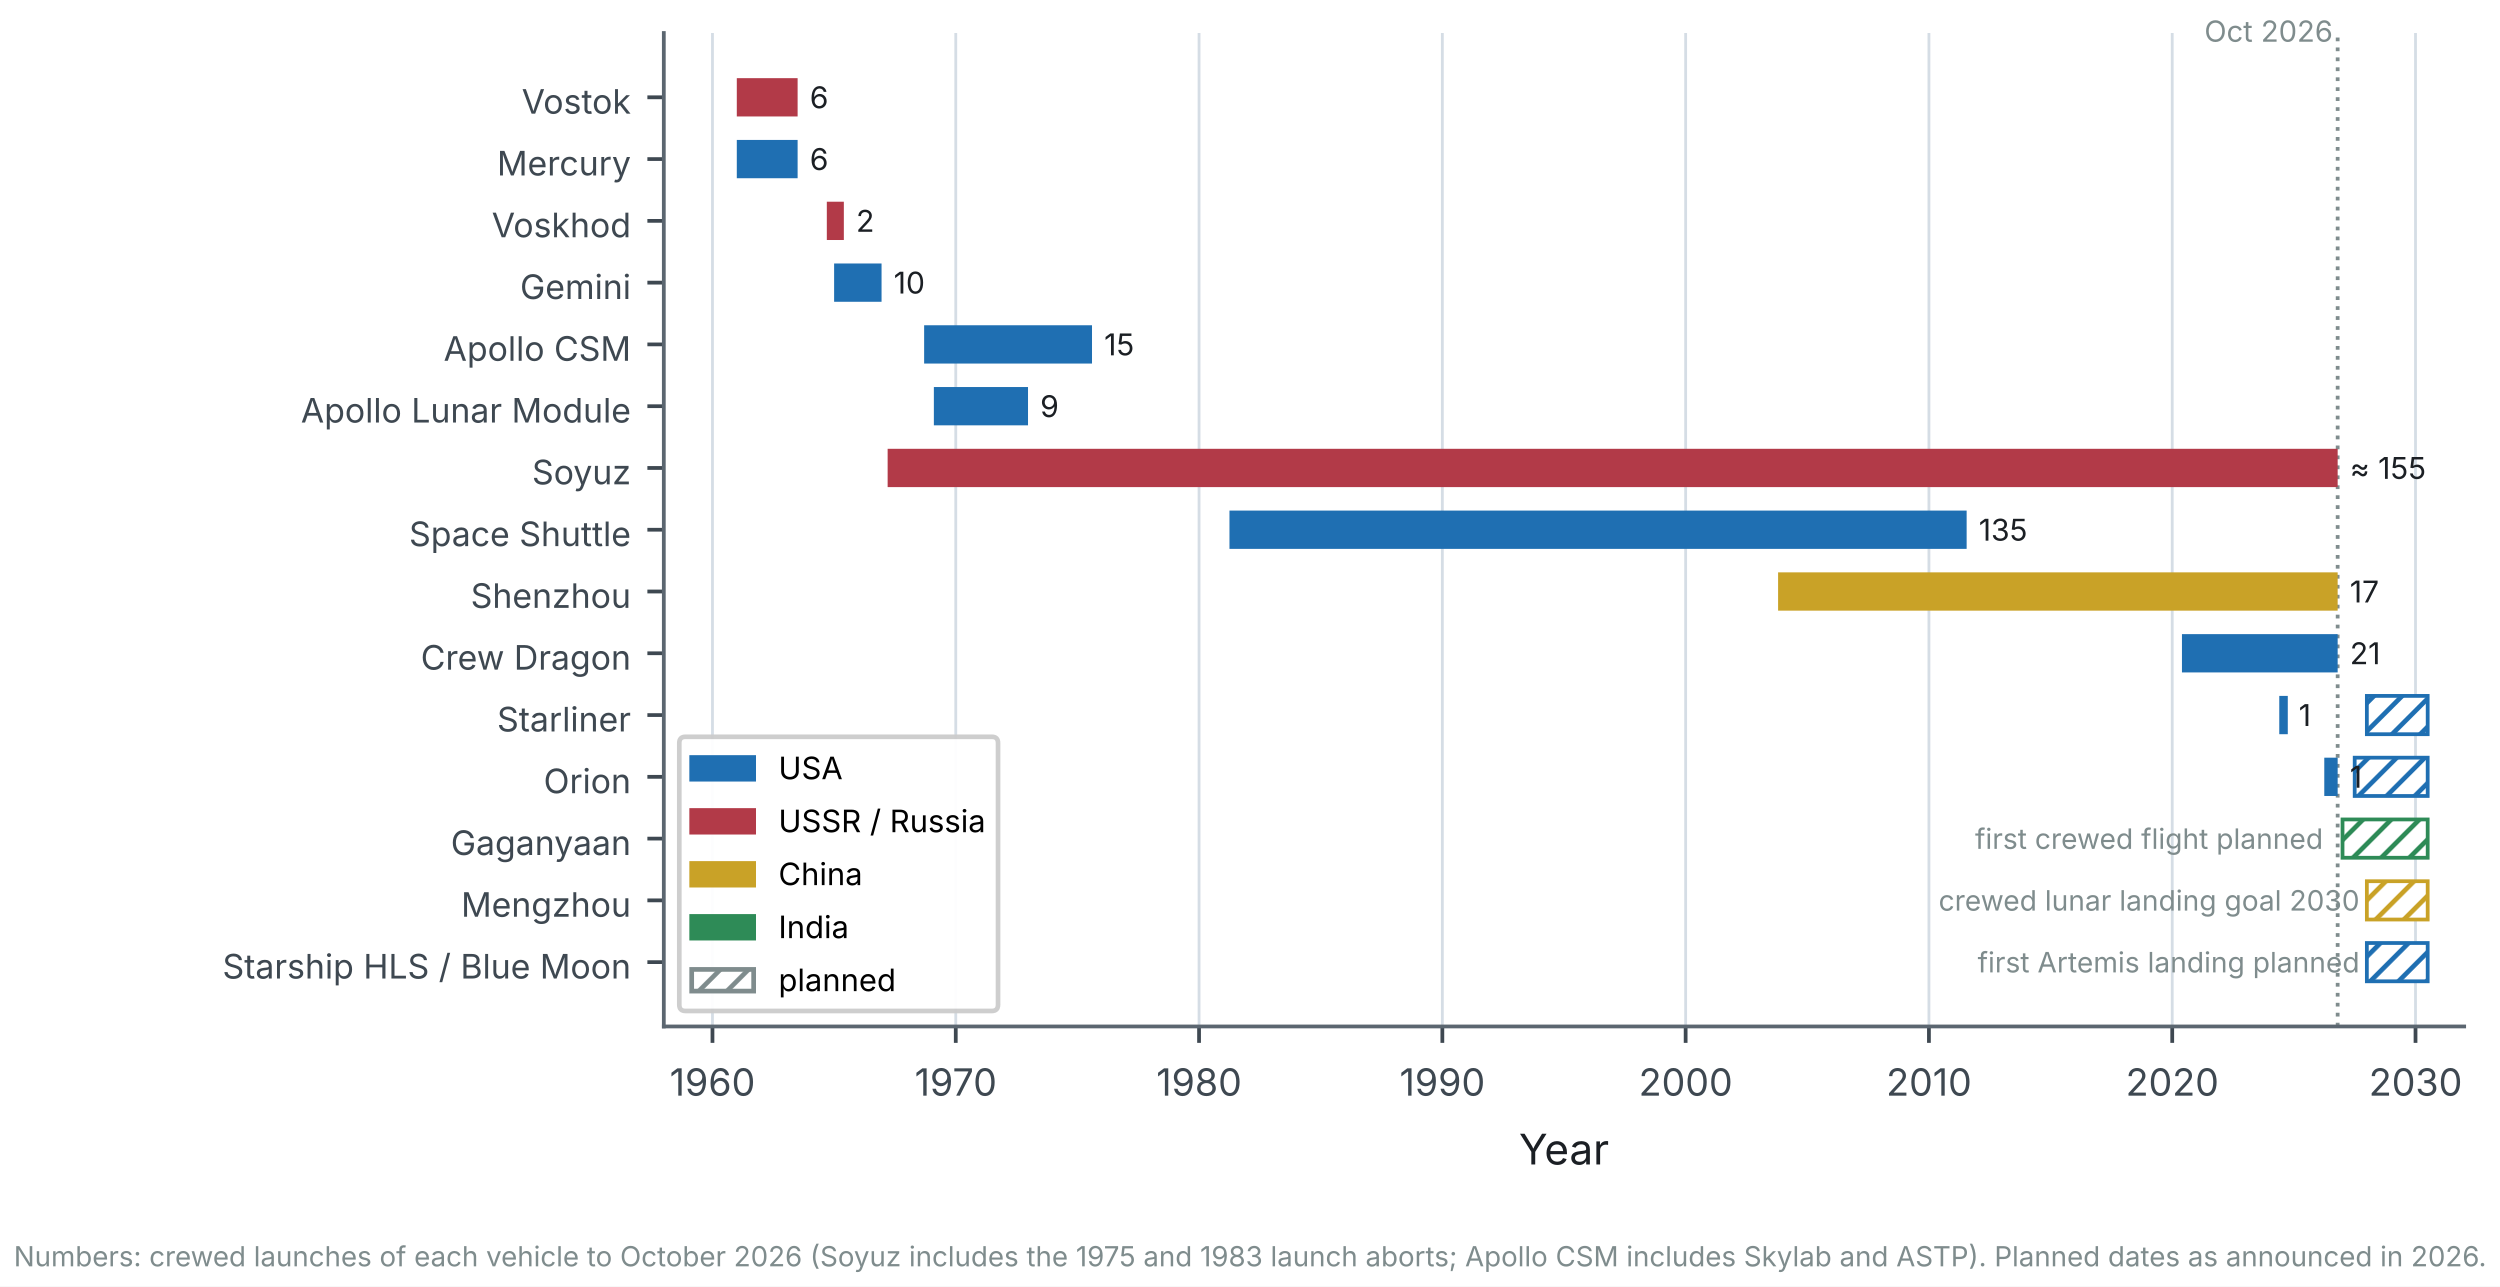
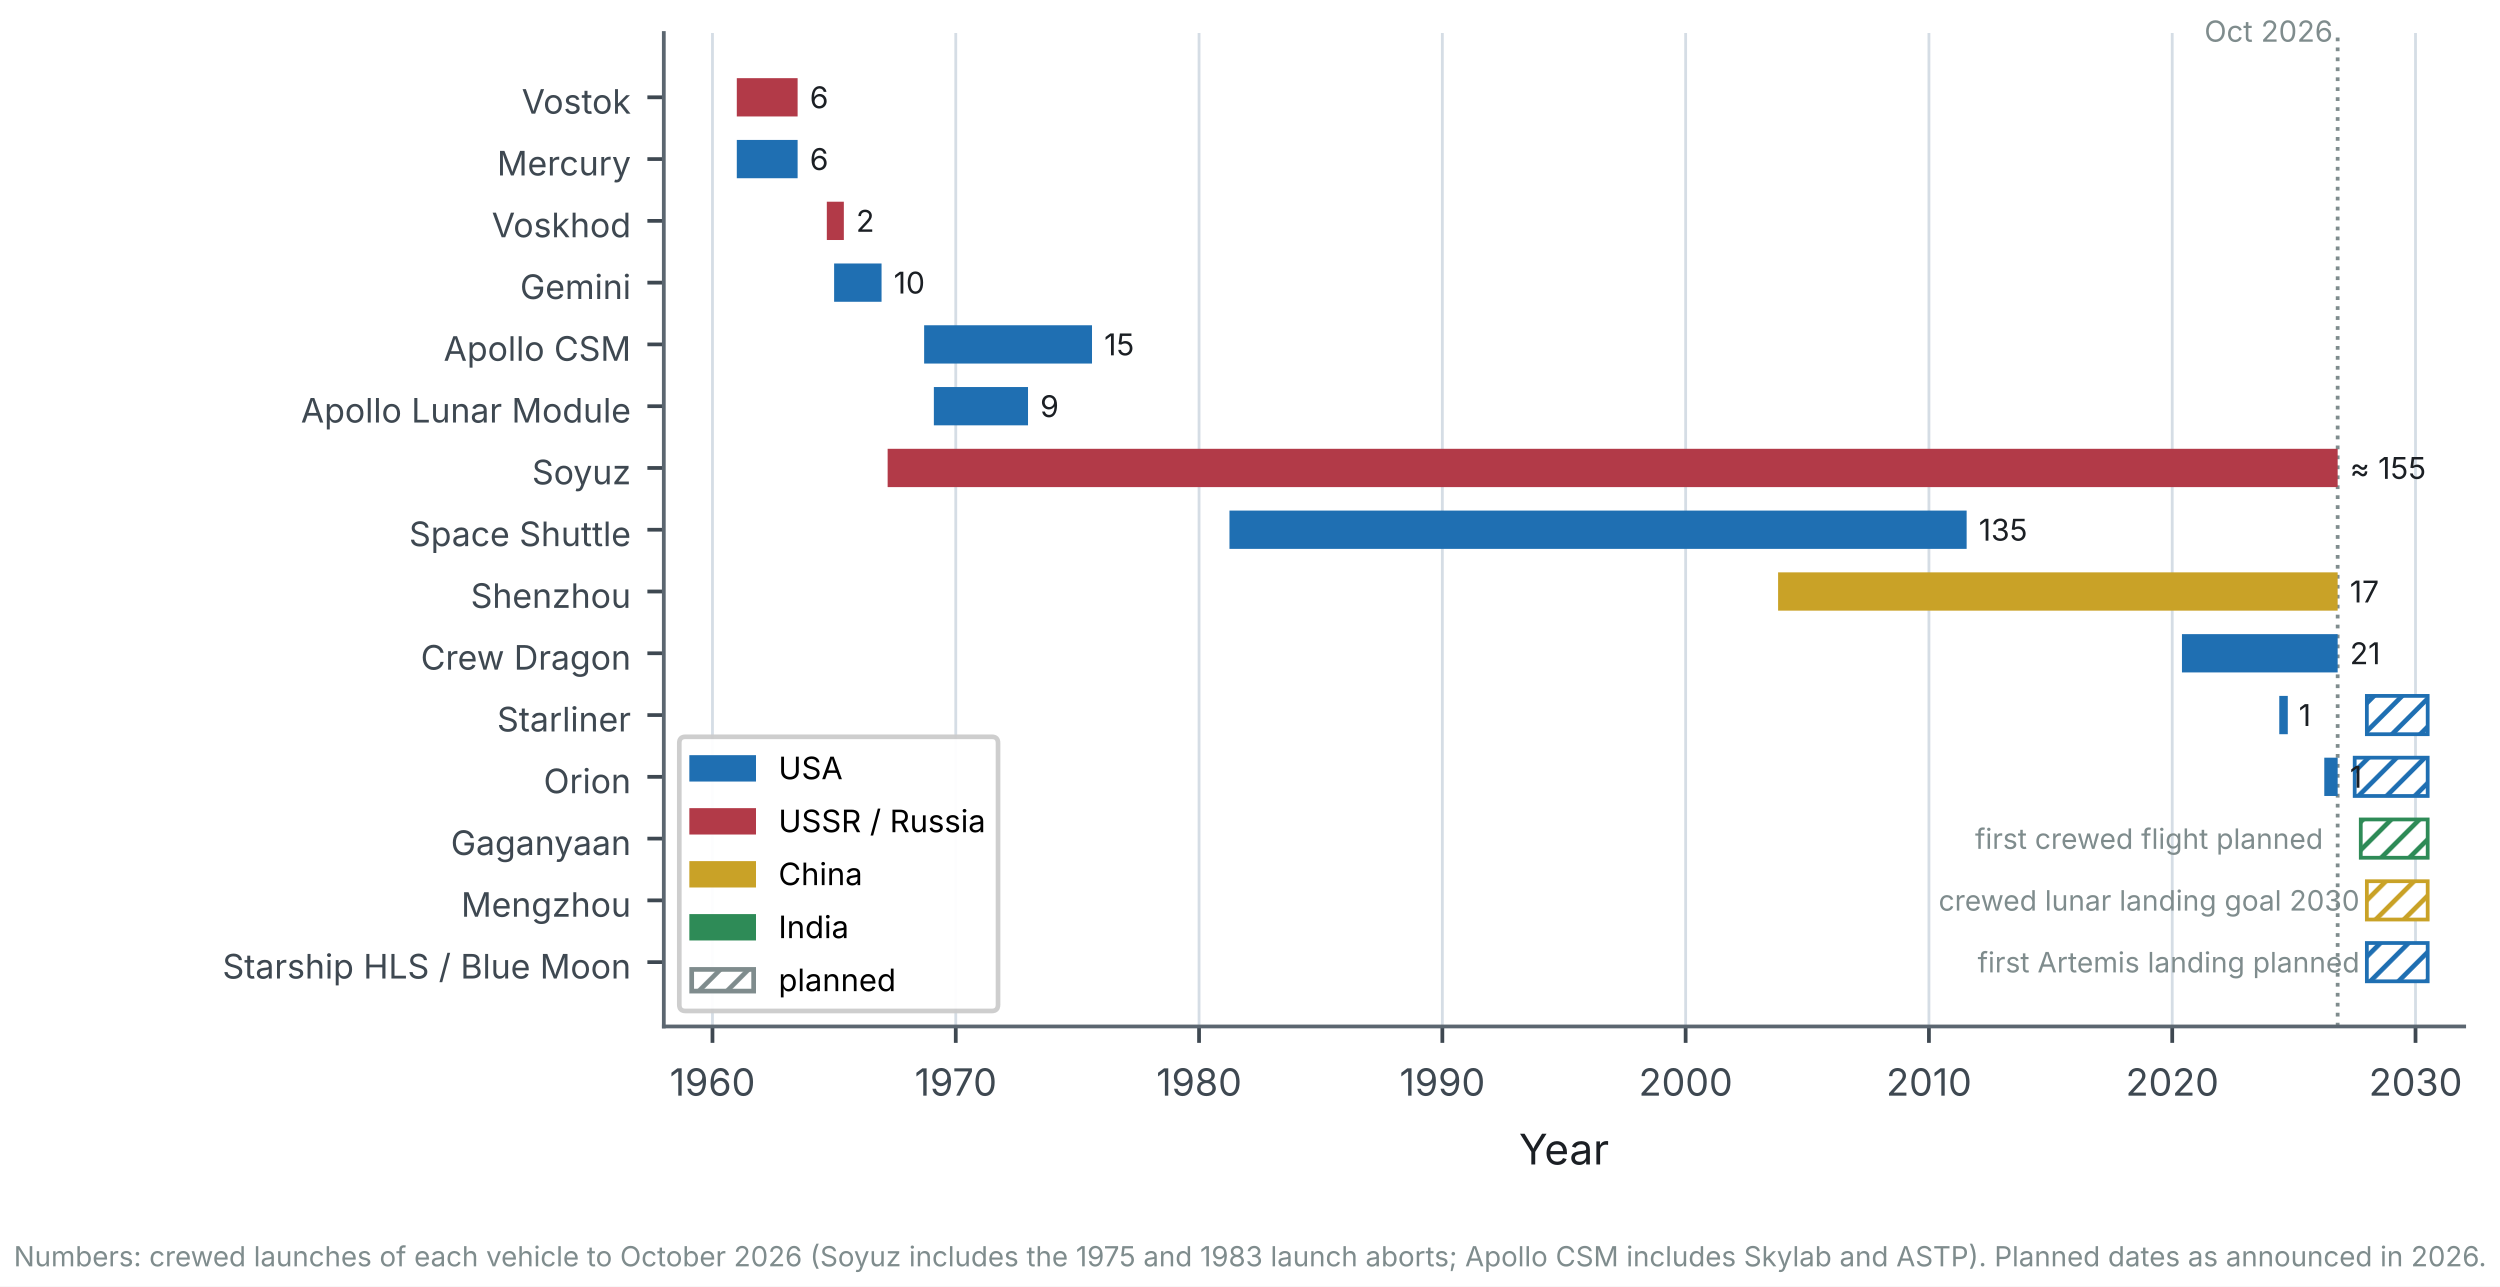
<svg xmlns="http://www.w3.org/2000/svg" xmlns:xlink="http://www.w3.org/1999/xlink" width="532.586pt" height="274.072pt" viewBox="0 0 532.586 274.072" version="1.1">
  <defs>
    <style type="text/css">*{stroke-linejoin: round; stroke-linecap: butt}</style>
  </defs>
  <g id="figure_1">
    <g id="patch_1">
      <path d="M -0 274.072  L 532.586 274.072  L 532.586 0  L -0 0  z " style="fill: #ffffff" />
    </g>
    <g id="axes_1">
      <g id="patch_2">
        <path d="M 141.414 218.671  L 524.954 218.671  L 524.954 7.031  L 141.414 7.031  z " style="fill: #ffffff" />
      </g>
      <g id="line2d_1">
-         <path d="M 498.002 218.671  L 498.002 7.031  " clip-path="url(#p9ba531aa8c)" style="fill: none; stroke-dasharray: 0.8,1.32; stroke-dashoffset: 0; stroke: #7f8c8d; stroke-width: 0.8" />
+         <path d="M 498.002 218.671  L 498.002 7.031  " clip-path="url(#p27a288eec0)" style="fill: none; stroke-dasharray: 0.8,1.32; stroke-dashoffset: 0; stroke: #7f8c8d; stroke-width: 0.8" />
      </g>
      <g id="matplotlib.axis_1">
        <g id="xtick_1">
          <g id="line2d_2">
-             <path d="M 151.78 218.671  L 151.78 7.031  " clip-path="url(#p9ba531aa8c)" style="fill: none; stroke: #d5dde5; stroke-width: 0.6; stroke-linecap: square" />
+             <path d="M 151.78 218.671  L 151.78 7.031  " clip-path="url(#p27a288eec0)" style="fill: none; stroke: #d5dde5; stroke-width: 0.6; stroke-linecap: square" />
          </g>
          <g id="line2d_3">
            <defs>
-               <path id="m14f087fbfe" d="M 0 0  L 0 3.5  " style="stroke: #3e4851; stroke-width: 0.8" />
+               <path id="md6bed0babb" d="M 0 0  L 0 3.5  " style="stroke: #3e4851; stroke-width: 0.8" />
            </defs>
            <g>
-               <use xlink:href="#m14f087fbfe" x="151.78" y="218.671" style="fill: #3e4851; stroke: #3e4851; stroke-width: 0.8" />
+               <use xlink:href="#md6bed0babb" x="151.78" y="218.671" style="fill: #3e4851; stroke: #3e4851; stroke-width: 0.8" />
            </g>
          </g>
          <g id="text_1">
            <text style="font-size: 8px; font-family: 'Inter'; text-anchor: middle; fill: #3e4851" x="151.78" y="233.421" transform="rotate(-0 151.7797 233.4208)">1960</text>
          </g>
        </g>
        <g id="xtick_2">
          <g id="line2d_4">
-             <path d="M 203.609 218.671  L 203.609 7.031  " clip-path="url(#p9ba531aa8c)" style="fill: none; stroke: #d5dde5; stroke-width: 0.6; stroke-linecap: square" />
+             <path d="M 203.609 218.671  L 203.609 7.031  " clip-path="url(#p27a288eec0)" style="fill: none; stroke: #d5dde5; stroke-width: 0.6; stroke-linecap: square" />
          </g>
          <g id="line2d_5">
            <g>
-               <use xlink:href="#m14f087fbfe" x="203.609" y="218.671" style="fill: #3e4851; stroke: #3e4851; stroke-width: 0.8" />
+               <use xlink:href="#md6bed0babb" x="203.609" y="218.671" style="fill: #3e4851; stroke: #3e4851; stroke-width: 0.8" />
            </g>
          </g>
          <g id="text_2">
            <text style="font-size: 8px; font-family: 'Inter'; text-anchor: middle; fill: #3e4851" x="203.609" y="233.421" transform="rotate(-0 203.6094 233.4208)">1970</text>
          </g>
        </g>
        <g id="xtick_3">
          <g id="line2d_6">
-             <path d="M 255.439 218.671  L 255.439 7.031  " clip-path="url(#p9ba531aa8c)" style="fill: none; stroke: #d5dde5; stroke-width: 0.6; stroke-linecap: square" />
+             <path d="M 255.439 218.671  L 255.439 7.031  " clip-path="url(#p27a288eec0)" style="fill: none; stroke: #d5dde5; stroke-width: 0.6; stroke-linecap: square" />
          </g>
          <g id="line2d_7">
            <g>
-               <use xlink:href="#m14f087fbfe" x="255.439" y="218.671" style="fill: #3e4851; stroke: #3e4851; stroke-width: 0.8" />
+               <use xlink:href="#md6bed0babb" x="255.439" y="218.671" style="fill: #3e4851; stroke: #3e4851; stroke-width: 0.8" />
            </g>
          </g>
          <g id="text_3">
            <text style="font-size: 8px; font-family: 'Inter'; text-anchor: middle; fill: #3e4851" x="255.439" y="233.421" transform="rotate(-0 255.4392 233.4208)">1980</text>
          </g>
        </g>
        <g id="xtick_4">
          <g id="line2d_8">
-             <path d="M 307.269 218.671  L 307.269 7.031  " clip-path="url(#p9ba531aa8c)" style="fill: none; stroke: #d5dde5; stroke-width: 0.6; stroke-linecap: square" />
+             <path d="M 307.269 218.671  L 307.269 7.031  " clip-path="url(#p27a288eec0)" style="fill: none; stroke: #d5dde5; stroke-width: 0.6; stroke-linecap: square" />
          </g>
          <g id="line2d_9">
            <g>
-               <use xlink:href="#m14f087fbfe" x="307.269" y="218.671" style="fill: #3e4851; stroke: #3e4851; stroke-width: 0.8" />
+               <use xlink:href="#md6bed0babb" x="307.269" y="218.671" style="fill: #3e4851; stroke: #3e4851; stroke-width: 0.8" />
            </g>
          </g>
          <g id="text_4">
            <text style="font-size: 8px; font-family: 'Inter'; text-anchor: middle; fill: #3e4851" x="307.269" y="233.421" transform="rotate(-0 307.2689 233.4208)">1990</text>
          </g>
        </g>
        <g id="xtick_5">
          <g id="line2d_10">
-             <path d="M 359.099 218.671  L 359.099 7.031  " clip-path="url(#p9ba531aa8c)" style="fill: none; stroke: #d5dde5; stroke-width: 0.6; stroke-linecap: square" />
+             <path d="M 359.099 218.671  L 359.099 7.031  " clip-path="url(#p27a288eec0)" style="fill: none; stroke: #d5dde5; stroke-width: 0.6; stroke-linecap: square" />
          </g>
          <g id="line2d_11">
            <g>
-               <use xlink:href="#m14f087fbfe" x="359.099" y="218.671" style="fill: #3e4851; stroke: #3e4851; stroke-width: 0.8" />
+               <use xlink:href="#md6bed0babb" x="359.099" y="218.671" style="fill: #3e4851; stroke: #3e4851; stroke-width: 0.8" />
            </g>
          </g>
          <g id="text_5">
            <text style="font-size: 8px; font-family: 'Inter'; text-anchor: middle; fill: #3e4851" x="359.099" y="233.421" transform="rotate(-0 359.0986 233.4208)">2000</text>
          </g>
        </g>
        <g id="xtick_6">
          <g id="line2d_12">
-             <path d="M 410.928 218.671  L 410.928 7.031  " clip-path="url(#p9ba531aa8c)" style="fill: none; stroke: #d5dde5; stroke-width: 0.6; stroke-linecap: square" />
+             <path d="M 410.928 218.671  L 410.928 7.031  " clip-path="url(#p27a288eec0)" style="fill: none; stroke: #d5dde5; stroke-width: 0.6; stroke-linecap: square" />
          </g>
          <g id="line2d_13">
            <g>
-               <use xlink:href="#m14f087fbfe" x="410.928" y="218.671" style="fill: #3e4851; stroke: #3e4851; stroke-width: 0.8" />
+               <use xlink:href="#md6bed0babb" x="410.928" y="218.671" style="fill: #3e4851; stroke: #3e4851; stroke-width: 0.8" />
            </g>
          </g>
          <g id="text_6">
            <text style="font-size: 8px; font-family: 'Inter'; text-anchor: middle; fill: #3e4851" x="410.928" y="233.421" transform="rotate(-0 410.9283 233.4208)">2010</text>
          </g>
        </g>
        <g id="xtick_7">
          <g id="line2d_14">
-             <path d="M 462.758 218.671  L 462.758 7.031  " clip-path="url(#p9ba531aa8c)" style="fill: none; stroke: #d5dde5; stroke-width: 0.6; stroke-linecap: square" />
+             <path d="M 462.758 218.671  L 462.758 7.031  " clip-path="url(#p27a288eec0)" style="fill: none; stroke: #d5dde5; stroke-width: 0.6; stroke-linecap: square" />
          </g>
          <g id="line2d_15">
            <g>
-               <use xlink:href="#m14f087fbfe" x="462.758" y="218.671" style="fill: #3e4851; stroke: #3e4851; stroke-width: 0.8" />
+               <use xlink:href="#md6bed0babb" x="462.758" y="218.671" style="fill: #3e4851; stroke: #3e4851; stroke-width: 0.8" />
            </g>
          </g>
          <g id="text_7">
            <text style="font-size: 8px; font-family: 'Inter'; text-anchor: middle; fill: #3e4851" x="462.758" y="233.421" transform="rotate(-0 462.7581 233.4208)">2020</text>
          </g>
        </g>
        <g id="xtick_8">
          <g id="line2d_16">
-             <path d="M 514.588 218.671  L 514.588 7.031  " clip-path="url(#p9ba531aa8c)" style="fill: none; stroke: #d5dde5; stroke-width: 0.6; stroke-linecap: square" />
+             <path d="M 514.588 218.671  L 514.588 7.031  " clip-path="url(#p27a288eec0)" style="fill: none; stroke: #d5dde5; stroke-width: 0.6; stroke-linecap: square" />
          </g>
          <g id="line2d_17">
            <g>
-               <use xlink:href="#m14f087fbfe" x="514.588" y="218.671" style="fill: #3e4851; stroke: #3e4851; stroke-width: 0.8" />
+               <use xlink:href="#md6bed0babb" x="514.588" y="218.671" style="fill: #3e4851; stroke: #3e4851; stroke-width: 0.8" />
            </g>
          </g>
          <g id="text_8">
            <text style="font-size: 8px; font-family: 'Inter'; text-anchor: middle; fill: #3e4851" x="514.588" y="233.421" transform="rotate(-0 514.5878 233.4208)">2030</text>
          </g>
        </g>
        <g id="text_9">
          <text style="font-size: 9px; font-family: 'Inter'; text-anchor: middle; fill: #1b1f24" x="333.184" y="248.069" transform="rotate(-0 333.1837 248.0692)">Year</text>
        </g>
      </g>
      <g id="matplotlib.axis_2">
        <g id="ytick_1">
          <g id="line2d_18">
            <defs>
-               <path id="m637e31161b" d="M 0 0  L -3.5 0  " style="stroke: #3e4851; stroke-width: 0.8" />
+               <path id="m02719be2bf" d="M 0 0  L -3.5 0  " style="stroke: #3e4851; stroke-width: 0.8" />
            </defs>
            <g>
-               <use xlink:href="#m637e31161b" x="141.414" y="20.73" style="fill: #3e4851; stroke: #3e4851; stroke-width: 0.8" />
+               <use xlink:href="#m02719be2bf" x="141.414" y="20.73" style="fill: #3e4851; stroke: #3e4851; stroke-width: 0.8" />
            </g>
          </g>
          <g id="text_10">
            <text style="font-size: 7.2px; font-family: 'Inter'; text-anchor: end; fill: #3e4851" x="134.414" y="24.218" transform="rotate(-0 134.4137 24.2178)">Vostok</text>
          </g>
        </g>
        <g id="ytick_2">
          <g id="line2d_19">
            <g>
-               <use xlink:href="#m637e31161b" x="141.414" y="33.89" style="fill: #3e4851; stroke: #3e4851; stroke-width: 0.8" />
+               <use xlink:href="#m02719be2bf" x="141.414" y="33.89" style="fill: #3e4851; stroke: #3e4851; stroke-width: 0.8" />
            </g>
          </g>
          <g id="text_11">
            <text style="font-size: 7.2px; font-family: 'Inter'; text-anchor: end; fill: #3e4851" x="134.414" y="37.378" transform="rotate(-0 134.4137 37.37787)">Mercury</text>
          </g>
        </g>
        <g id="ytick_3">
          <g id="line2d_20">
            <g>
-               <use xlink:href="#m637e31161b" x="141.414" y="47.05" style="fill: #3e4851; stroke: #3e4851; stroke-width: 0.8" />
+               <use xlink:href="#m02719be2bf" x="141.414" y="47.05" style="fill: #3e4851; stroke: #3e4851; stroke-width: 0.8" />
            </g>
          </g>
          <g id="text_12">
            <text style="font-size: 7.2px; font-family: 'Inter'; text-anchor: end; fill: #3e4851" x="134.414" y="50.538" transform="rotate(-0 134.4137 50.53793)">Voskhod</text>
          </g>
        </g>
        <g id="ytick_4">
          <g id="line2d_21">
            <g>
-               <use xlink:href="#m637e31161b" x="141.414" y="60.21" style="fill: #3e4851; stroke: #3e4851; stroke-width: 0.8" />
+               <use xlink:href="#m02719be2bf" x="141.414" y="60.21" style="fill: #3e4851; stroke: #3e4851; stroke-width: 0.8" />
            </g>
          </g>
          <g id="text_13">
            <text style="font-size: 7.2px; font-family: 'Inter'; text-anchor: end; fill: #3e4851" x="134.414" y="63.698" transform="rotate(-0 134.4137 63.69799)">Gemini</text>
          </g>
        </g>
        <g id="ytick_5">
          <g id="line2d_22">
            <g>
-               <use xlink:href="#m637e31161b" x="141.414" y="73.371" style="fill: #3e4851; stroke: #3e4851; stroke-width: 0.8" />
+               <use xlink:href="#m02719be2bf" x="141.414" y="73.371" style="fill: #3e4851; stroke: #3e4851; stroke-width: 0.8" />
            </g>
          </g>
          <g id="text_14">
            <text style="font-size: 7.2px; font-family: 'Inter'; text-anchor: end; fill: #3e4851" x="134.414" y="76.858" transform="rotate(-0 134.4137 76.85805)">Apollo CSM</text>
          </g>
        </g>
        <g id="ytick_6">
          <g id="line2d_23">
            <g>
-               <use xlink:href="#m637e31161b" x="141.414" y="86.531" style="fill: #3e4851; stroke: #3e4851; stroke-width: 0.8" />
+               <use xlink:href="#m02719be2bf" x="141.414" y="86.531" style="fill: #3e4851; stroke: #3e4851; stroke-width: 0.8" />
            </g>
          </g>
          <g id="text_15">
            <text style="font-size: 7.2px; font-family: 'Inter'; text-anchor: end; fill: #3e4851" x="134.414" y="90.018" transform="rotate(-0 134.4137 90.01811)">Apollo Lunar Module</text>
          </g>
        </g>
        <g id="ytick_7">
          <g id="line2d_24">
            <g>
-               <use xlink:href="#m637e31161b" x="141.414" y="99.691" style="fill: #3e4851; stroke: #3e4851; stroke-width: 0.8" />
+               <use xlink:href="#m02719be2bf" x="141.414" y="99.691" style="fill: #3e4851; stroke: #3e4851; stroke-width: 0.8" />
            </g>
          </g>
          <g id="text_16">
            <text style="font-size: 7.2px; font-family: 'Inter'; text-anchor: end; fill: #3e4851" x="134.414" y="103.178" transform="rotate(-0 134.4137 103.1782)">Soyuz</text>
          </g>
        </g>
        <g id="ytick_8">
          <g id="line2d_25">
            <g>
-               <use xlink:href="#m637e31161b" x="141.414" y="112.851" style="fill: #3e4851; stroke: #3e4851; stroke-width: 0.8" />
+               <use xlink:href="#m02719be2bf" x="141.414" y="112.851" style="fill: #3e4851; stroke: #3e4851; stroke-width: 0.8" />
            </g>
          </g>
          <g id="text_17">
            <text style="font-size: 7.2px; font-family: 'Inter'; text-anchor: end; fill: #3e4851" x="134.414" y="116.338" transform="rotate(-0 134.4137 116.3382)">Space Shuttle</text>
          </g>
        </g>
        <g id="ytick_9">
          <g id="line2d_26">
            <g>
-               <use xlink:href="#m637e31161b" x="141.414" y="126.011" style="fill: #3e4851; stroke: #3e4851; stroke-width: 0.8" />
+               <use xlink:href="#m02719be2bf" x="141.414" y="126.011" style="fill: #3e4851; stroke: #3e4851; stroke-width: 0.8" />
            </g>
          </g>
          <g id="text_18">
            <text style="font-size: 7.2px; font-family: 'Inter'; text-anchor: end; fill: #3e4851" x="134.414" y="129.498" transform="rotate(-0 134.4137 129.4983)">Shenzhou</text>
          </g>
        </g>
        <g id="ytick_10">
          <g id="line2d_27">
            <g>
-               <use xlink:href="#m637e31161b" x="141.414" y="139.171" style="fill: #3e4851; stroke: #3e4851; stroke-width: 0.8" />
+               <use xlink:href="#m02719be2bf" x="141.414" y="139.171" style="fill: #3e4851; stroke: #3e4851; stroke-width: 0.8" />
            </g>
          </g>
          <g id="text_19">
            <text style="font-size: 7.2px; font-family: 'Inter'; text-anchor: end; fill: #3e4851" x="134.414" y="142.658" transform="rotate(-0 134.4137 142.6584)">Crew Dragon</text>
          </g>
        </g>
        <g id="ytick_11">
          <g id="line2d_28">
            <g>
-               <use xlink:href="#m637e31161b" x="141.414" y="152.331" style="fill: #3e4851; stroke: #3e4851; stroke-width: 0.8" />
+               <use xlink:href="#m02719be2bf" x="141.414" y="152.331" style="fill: #3e4851; stroke: #3e4851; stroke-width: 0.8" />
            </g>
          </g>
          <g id="text_20">
            <text style="font-size: 7.2px; font-family: 'Inter'; text-anchor: end; fill: #3e4851" x="134.414" y="155.818" transform="rotate(-0 134.4137 155.8184)">Starliner</text>
          </g>
        </g>
        <g id="ytick_12">
          <g id="line2d_29">
            <g>
-               <use xlink:href="#m637e31161b" x="141.414" y="165.491" style="fill: #3e4851; stroke: #3e4851; stroke-width: 0.8" />
+               <use xlink:href="#m02719be2bf" x="141.414" y="165.491" style="fill: #3e4851; stroke: #3e4851; stroke-width: 0.8" />
            </g>
          </g>
          <g id="text_21">
            <text style="font-size: 7.2px; font-family: 'Inter'; text-anchor: end; fill: #3e4851" x="134.414" y="168.978" transform="rotate(-0 134.4137 168.9785)">Orion</text>
          </g>
        </g>
        <g id="ytick_13">
          <g id="line2d_30">
            <g>
-               <use xlink:href="#m637e31161b" x="141.414" y="178.651" style="fill: #3e4851; stroke: #3e4851; stroke-width: 0.8" />
+               <use xlink:href="#m02719be2bf" x="141.414" y="178.651" style="fill: #3e4851; stroke: #3e4851; stroke-width: 0.8" />
            </g>
          </g>
          <g id="text_22">
            <text style="font-size: 7.2px; font-family: 'Inter'; text-anchor: end; fill: #3e4851" x="134.414" y="182.139" transform="rotate(-0 134.4137 182.1385)">Gaganyaan</text>
          </g>
        </g>
        <g id="ytick_14">
          <g id="line2d_31">
            <g>
-               <use xlink:href="#m637e31161b" x="141.414" y="191.811" style="fill: #3e4851; stroke: #3e4851; stroke-width: 0.8" />
+               <use xlink:href="#m02719be2bf" x="141.414" y="191.811" style="fill: #3e4851; stroke: #3e4851; stroke-width: 0.8" />
            </g>
          </g>
          <g id="text_23">
            <text style="font-size: 7.2px; font-family: 'Inter'; text-anchor: end; fill: #3e4851" x="134.414" y="195.299" transform="rotate(-0 134.4137 195.2986)">Mengzhou</text>
          </g>
        </g>
        <g id="ytick_15">
          <g id="line2d_32">
            <g>
-               <use xlink:href="#m637e31161b" x="141.414" y="204.971" style="fill: #3e4851; stroke: #3e4851; stroke-width: 0.8" />
+               <use xlink:href="#m02719be2bf" x="141.414" y="204.971" style="fill: #3e4851; stroke: #3e4851; stroke-width: 0.8" />
            </g>
          </g>
          <g id="text_24">
            <text style="font-size: 7.2px; font-family: 'Inter'; text-anchor: end; fill: #3e4851" x="134.414" y="208.459" transform="rotate(-0 134.4137 208.4587)">Starship HLS / Blue Moon</text>
          </g>
        </g>
      </g>
      <g id="patch_3">
        <path d="M 141.414 218.671  L 141.414 7.031  " style="fill: none; stroke: #5b6670; stroke-width: 0.8; stroke-linejoin: miter; stroke-linecap: square" />
      </g>
      <g id="patch_4">
        <path d="M 141.414 218.671  L 524.954 218.671  " style="fill: none; stroke: #5b6670; stroke-width: 0.8; stroke-linejoin: miter; stroke-linecap: square" />
      </g>
      <g id="patch_5">
-         <path d="M 156.963 16.651  L 169.92 16.651  L 169.92 24.81  L 156.963 24.81  z " clip-path="url(#p9ba531aa8c)" style="fill: #b23a48" />
+         <path d="M 156.963 16.651  L 169.92 16.651  L 169.92 24.81  L 156.963 24.81  z " clip-path="url(#p27a288eec0)" style="fill: #b23a48" />
      </g>
      <g id="patch_6">
-         <path d="M 156.963 29.811  L 169.92 29.811  L 169.92 37.97  L 156.963 37.97  z " clip-path="url(#p9ba531aa8c)" style="fill: #1f6fb2" />
+         <path d="M 156.963 29.811  L 169.92 29.811  L 169.92 37.97  L 156.963 37.97  z " clip-path="url(#p27a288eec0)" style="fill: #1f6fb2" />
      </g>
      <g id="patch_7">
-         <path d="M 176.14 42.971  L 179.768 42.971  L 179.768 51.13  L 176.14 51.13  z " clip-path="url(#p9ba531aa8c)" style="fill: #b23a48" />
+         <path d="M 176.14 42.971  L 179.768 42.971  L 179.768 51.13  L 176.14 51.13  z " clip-path="url(#p27a288eec0)" style="fill: #b23a48" />
      </g>
      <g id="patch_8">
-         <path d="M 177.695 56.131  L 187.801 56.131  L 187.801 64.29  L 177.695 64.29  z " clip-path="url(#p9ba531aa8c)" style="fill: #1f6fb2" />
+         <path d="M 177.695 56.131  L 187.801 56.131  L 187.801 64.29  L 177.695 64.29  z " clip-path="url(#p27a288eec0)" style="fill: #1f6fb2" />
      </g>
      <g id="patch_9">
-         <path d="M 196.872 69.291  L 232.634 69.291  L 232.634 77.45  L 196.872 77.45  z " clip-path="url(#p9ba531aa8c)" style="fill: #1f6fb2" />
+         <path d="M 196.872 69.291  L 232.634 69.291  L 232.634 77.45  L 196.872 77.45  z " clip-path="url(#p27a288eec0)" style="fill: #1f6fb2" />
      </g>
      <g id="patch_10">
-         <path d="M 198.945 82.451  L 219.003 82.451  L 219.003 90.61  L 198.945 90.61  z " clip-path="url(#p9ba531aa8c)" style="fill: #1f6fb2" />
+         <path d="M 198.945 82.451  L 219.003 82.451  L 219.003 90.61  L 198.945 90.61  z " clip-path="url(#p27a288eec0)" style="fill: #1f6fb2" />
      </g>
      <g id="patch_11">
-         <path d="M 189.097 95.611  L 498.002 95.611  L 498.002 103.77  L 189.097 103.77  z " clip-path="url(#p9ba531aa8c)" style="fill: #b23a48" />
+         <path d="M 189.097 95.611  L 498.002 95.611  L 498.002 103.77  L 189.097 103.77  z " clip-path="url(#p27a288eec0)" style="fill: #b23a48" />
      </g>
      <g id="patch_12">
-         <path d="M 261.918 108.771  L 418.962 108.771  L 418.962 116.93  L 261.918 116.93  z " clip-path="url(#p9ba531aa8c)" style="fill: #1f6fb2" />
+         <path d="M 261.918 108.771  L 418.962 108.771  L 418.962 116.93  L 261.918 116.93  z " clip-path="url(#p27a288eec0)" style="fill: #1f6fb2" />
      </g>
      <g id="patch_13">
-         <path d="M 378.794 121.931  L 498.002 121.931  L 498.002 130.09  L 378.794 130.09  z " clip-path="url(#p9ba531aa8c)" style="fill: #c9a227" />
+         <path d="M 378.794 121.931  L 498.002 121.931  L 498.002 130.09  L 378.794 130.09  z " clip-path="url(#p27a288eec0)" style="fill: #c9a227" />
      </g>
      <g id="patch_14">
-         <path d="M 464.831 135.091  L 498.002 135.091  L 498.002 143.25  L 464.831 143.25  z " clip-path="url(#p9ba531aa8c)" style="fill: #1f6fb2" />
+         <path d="M 464.831 135.091  L 498.002 135.091  L 498.002 143.25  L 464.831 143.25  z " clip-path="url(#p27a288eec0)" style="fill: #1f6fb2" />
      </g>
      <g id="patch_15">
-         <path d="M 485.563 148.251  L 487.377 148.251  L 487.377 156.411  L 485.563 156.411  z " clip-path="url(#p9ba531aa8c)" style="fill: #1f6fb2" />
+         <path d="M 485.563 148.251  L 487.377 148.251  L 487.377 156.411  L 485.563 156.411  z " clip-path="url(#p27a288eec0)" style="fill: #1f6fb2" />
      </g>
      <g id="patch_16">
-         <path d="M 495.152 161.411  L 498.002 161.411  L 498.002 169.571  L 495.152 169.571  z " clip-path="url(#p9ba531aa8c)" style="fill: #1f6fb2" />
+         <path d="M 495.152 161.411  L 498.002 161.411  L 498.002 169.571  L 495.152 169.571  z " clip-path="url(#p27a288eec0)" style="fill: #1f6fb2" />
      </g>
      <g id="patch_17">
-         <path d="M 504.222 148.251  L 517.179 148.251  L 517.179 156.411  L 504.222 156.411  z " clip-path="url(#p9ba531aa8c)" style="fill: url(#hf61d6dce64); stroke: #1f6fb2; stroke-width: 0.8; stroke-linejoin: miter" />
+         <path d="M 504.222 148.251  L 517.179 148.251  L 517.179 156.411  L 504.222 156.411  z " clip-path="url(#p27a288eec0)" style="fill: url(#hce7ba75373); stroke: #1f6fb2; stroke-width: 0.8; stroke-linejoin: miter" />
      </g>
      <g id="patch_18">
-         <path d="M 501.63 161.411  L 517.179 161.411  L 517.179 169.571  L 501.63 169.571  z " clip-path="url(#p9ba531aa8c)" style="fill: url(#hf61d6dce64); stroke: #1f6fb2; stroke-width: 0.8; stroke-linejoin: miter" />
+         <path d="M 501.63 161.411  L 517.179 161.411  L 517.179 169.571  L 501.63 169.571  z " clip-path="url(#p27a288eec0)" style="fill: url(#hce7ba75373); stroke: #1f6fb2; stroke-width: 0.8; stroke-linejoin: miter" />
      </g>
      <g id="patch_19">
-         <path d="M 499.039 174.571  L 517.179 174.571  L 517.179 182.731  L 499.039 182.731  z " clip-path="url(#p9ba531aa8c)" style="fill: url(#hca01889ba2); stroke: #2e8b57; stroke-width: 0.8; stroke-linejoin: miter" />
+         <path d="M 502.926 174.571  L 517.179 174.571  L 517.179 182.731  L 502.926 182.731  z " clip-path="url(#p27a288eec0)" style="fill: url(#hbd87a78c8b); stroke: #2e8b57; stroke-width: 0.8; stroke-linejoin: miter" />
      </g>
      <g id="patch_20">
-         <path d="M 504.222 187.731  L 517.179 187.731  L 517.179 195.891  L 504.222 195.891  z " clip-path="url(#p9ba531aa8c)" style="fill: url(#hcc475340d2); stroke: #c9a227; stroke-width: 0.8; stroke-linejoin: miter" />
+         <path d="M 504.222 187.731  L 517.179 187.731  L 517.179 195.891  L 504.222 195.891  z " clip-path="url(#p27a288eec0)" style="fill: url(#h7c488be182); stroke: #c9a227; stroke-width: 0.8; stroke-linejoin: miter" />
      </g>
      <g id="patch_21">
-         <path d="M 504.222 200.892  L 517.179 200.892  L 517.179 209.051  L 504.222 209.051  z " clip-path="url(#p9ba531aa8c)" style="fill: url(#hf61d6dce64); stroke: #1f6fb2; stroke-width: 0.8; stroke-linejoin: miter" />
+         <path d="M 504.222 200.892  L 517.179 200.892  L 517.179 209.051  L 504.222 209.051  z " clip-path="url(#p27a288eec0)" style="fill: url(#hce7ba75373); stroke: #1f6fb2; stroke-width: 0.8; stroke-linejoin: miter" />
      </g>
      <g id="text_25">
        <text style="font-size: 6px; font-family: 'Inter'; text-anchor: end; fill: #7f8c8d" x="494.893" y="180.834" transform="rotate(-0 494.8925 180.8337)">first crewed flight planned</text>
      </g>
      <g id="text_26">
        <text style="font-size: 6px; font-family: 'Inter'; text-anchor: end; fill: #7f8c8d" x="502.667" y="193.994" transform="rotate(-0 502.667 193.9937)">crewed lunar landing goal 2030</text>
      </g>
      <g id="text_27">
        <text style="font-size: 6px; font-family: 'Inter'; text-anchor: end; fill: #7f8c8d" x="502.667" y="207.154" transform="rotate(-0 502.667 207.1538)">first Artemis landing planned</text>
      </g>
      <g id="text_28">
        <text style="font-size: 6.2px; font-family: 'Inter'; text-anchor: end; fill: #7f8c8d" x="496.966" y="8.886" transform="rotate(-0 496.9657 8.88625)">Oct 2026</text>
      </g>
      <g id="text_29">
        <text style="font-size: 6.4px; font-family: 'Inter'; text-anchor: start; fill: #1b1f24" x="172.512" y="23.058" transform="rotate(-0 172.5116 23.05843)">6</text>
      </g>
      <g id="text_30">
        <text style="font-size: 6.4px; font-family: 'Inter'; text-anchor: start; fill: #1b1f24" x="172.512" y="36.218" transform="rotate(-0 172.5116 36.21849)">6</text>
      </g>
      <g id="text_31">
        <text style="font-size: 6.4px; font-family: 'Inter'; text-anchor: start; fill: #1b1f24" x="182.359" y="49.379" transform="rotate(-0 182.3592 49.37855)">2</text>
      </g>
      <g id="text_32">
        <text style="font-size: 6.4px; font-family: 'Inter'; text-anchor: start; fill: #1b1f24" x="190.393" y="62.539" transform="rotate(-0 190.3928 62.53861)">10</text>
      </g>
      <g id="text_33">
        <text style="font-size: 6.4px; font-family: 'Inter'; text-anchor: start; fill: #1b1f24" x="235.226" y="75.699" transform="rotate(-0 235.2256 75.69867)">15</text>
      </g>
      <g id="text_34">
        <text style="font-size: 6.4px; font-family: 'Inter'; text-anchor: start; fill: #1b1f24" x="221.594" y="88.859" transform="rotate(-0 221.5943 88.85873)">9</text>
      </g>
      <g id="text_35">
        <text style="font-size: 6.4px; font-family: 'Inter'; text-anchor: start; fill: #1b1f24" x="500.594" y="102.019" transform="rotate(-0 500.5938 102.0188)">≈ 155</text>
      </g>
      <g id="text_36">
        <text style="font-size: 6.4px; font-family: 'Inter'; text-anchor: start; fill: #1b1f24" x="421.553" y="115.179" transform="rotate(-0 421.5534 115.1789)">135</text>
      </g>
      <g id="text_37">
        <text style="font-size: 6.4px; font-family: 'Inter'; text-anchor: start; fill: #1b1f24" x="500.594" y="128.339" transform="rotate(-0 500.5938 128.3389)">17</text>
      </g>
      <g id="text_38">
        <text style="font-size: 6.4px; font-family: 'Inter'; text-anchor: start; fill: #1b1f24" x="500.594" y="141.499" transform="rotate(-0 500.5938 141.499)">21</text>
      </g>
      <g id="text_39">
        <text style="font-size: 6.4px; font-family: 'Inter'; text-anchor: start; fill: #1b1f24" x="489.71" y="154.659" transform="rotate(-0 489.7095 154.659)">1</text>
      </g>
      <g id="text_40">
        <text style="font-size: 6.4px; font-family: 'Inter'; text-anchor: start; fill: #1b1f24" x="500.594" y="167.819" transform="rotate(-0 500.5938 167.8191)">1</text>
      </g>
      <g id="legend_1">
        <g id="patch_22">
          <path d="M 146.034 215.371  L 211.294 215.371  Q 212.614 215.371 212.614 214.051  L 212.614 158.282  Q 212.614 156.962 211.294 156.962  L 146.034 156.962  Q 144.714 156.962 144.714 158.282  L 144.714 214.051  Q 144.714 215.371 146.034 215.371  z " style="fill: #ffffff; opacity: 0.95; stroke: #cccccc; stroke-linejoin: miter" />
        </g>
        <g id="patch_23">
          <path d="M 147.354 165.996  L 160.554 165.996  L 160.554 161.376  L 147.354 161.376  z " style="fill: #1f6fb2; stroke: #1f6fb2; stroke-linejoin: miter" />
        </g>
        <g id="text_41">
          <text style="font-size: 6.6px; font-family: 'Inter'; text-anchor: start" x="165.834" y="165.996" transform="rotate(-0 165.8338 165.9958)">USA</text>
        </g>
        <g id="patch_24">
          <path d="M 147.354 177.282  L 160.554 177.282  L 160.554 172.662  L 147.354 172.662  z " style="fill: #b23a48; stroke: #b23a48; stroke-linejoin: miter" />
        </g>
        <g id="text_42">
          <text style="font-size: 6.6px; font-family: 'Inter'; text-anchor: start" x="165.834" y="177.282" transform="rotate(-0 165.8338 177.2816)">USSR / Russia</text>
        </g>
        <g id="patch_25">
          <path d="M 147.354 188.567  L 160.554 188.567  L 160.554 183.947  L 147.354 183.947  z " style="fill: #c9a227; stroke: #c9a227; stroke-linejoin: miter" />
        </g>
        <g id="text_43">
          <text style="font-size: 6.6px; font-family: 'Inter'; text-anchor: start" x="165.834" y="188.567" transform="rotate(-0 165.8338 188.5673)">China</text>
        </g>
        <g id="patch_26">
          <path d="M 147.354 199.853  L 160.554 199.853  L 160.554 195.233  L 147.354 195.233  z " style="fill: #2e8b57; stroke: #2e8b57; stroke-linejoin: miter" />
        </g>
        <g id="text_44">
          <text style="font-size: 6.6px; font-family: 'Inter'; text-anchor: start" x="165.834" y="199.853" transform="rotate(-0 165.8338 199.853)">India</text>
        </g>
        <g id="patch_27">
-           <path d="M 147.354 211.139  L 160.554 211.139  L 160.554 206.519  L 147.354 206.519  z " style="fill: url(#h6b422c4b10); stroke: #7f8c8d; stroke-linejoin: miter" />
+           <path d="M 147.354 211.139  L 160.554 211.139  L 160.554 206.519  L 147.354 206.519  z " style="fill: url(#h3527c2f602); stroke: #7f8c8d; stroke-linejoin: miter" />
        </g>
        <g id="text_45">
          <text style="font-size: 6.6px; font-family: 'Inter'; text-anchor: start" x="165.834" y="211.139" transform="rotate(-0 165.8338 211.1388)">planned</text>
        </g>
      </g>
    </g>
    <g id="text_46">
      <text style="font-size: 5.9px; font-family: 'Inter'; text-anchor: end; fill: #7f8c8d" x="529.706" y="269.769" transform="rotate(-0 529.7057 269.769)">Numbers: crewed launches of each vehicle to October 2026 (Soyuz includes the 1975 and 1983 launch aborts; Apollo CSM includes Skylab and ASTP). Planned dates as announced in 2026.</text>
    </g>
  </g>
  <defs>
-     <clipPath id="p9ba531aa8c">
+     <clipPath id="p27a288eec0">
      <rect x="141.414" y="7.031" width="383.54" height="211.64" />
    </clipPath>
  </defs>
  <defs>
-     <pattern id="hf61d6dce64" patternUnits="userSpaceOnUse" x="0" y="0" width="72" height="72">
+     <pattern id="hce7ba75373" patternUnits="userSpaceOnUse" x="0" y="0" width="72" height="72">
      <rect x="0" y="0" width="73" height="73" fill="#ffffff" />
      <path d="M -36 36  L 36 -36  M -33 39  L 39 -33  M -30 42  L 42 -30  M -27 45  L 45 -27  M -24 48  L 48 -24  M -21 51  L 51 -21  M -18 54  L 54 -18  M -15 57  L 57 -15  M -12 60  L 60 -12  M -9 63  L 63 -9  M -6 66  L 66 -6  M -3 69  L 69 -3  M 0 72  L 72 0  M 3 75  L 75 3  M 6 78  L 78 6  M 9 81  L 81 9  M 12 84  L 84 12  M 15 87  L 87 15  M 18 90  L 90 18  M 21 93  L 93 21  M 24 96  L 96 24  M 27 99  L 99 27  M 30 102  L 102 30  M 33 105  L 105 33  M 36 108  L 108 36  " style="fill: #1f6fb2; stroke: #1f6fb2; stroke-width: 1.0; stroke-linecap: butt; stroke-linejoin: miter" />
    </pattern>
-     <pattern id="hca01889ba2" patternUnits="userSpaceOnUse" x="0" y="0" width="72" height="72">
+     <pattern id="hbd87a78c8b" patternUnits="userSpaceOnUse" x="0" y="0" width="72" height="72">
      <rect x="0" y="0" width="73" height="73" fill="#ffffff" />
      <path d="M -36 36  L 36 -36  M -33 39  L 39 -33  M -30 42  L 42 -30  M -27 45  L 45 -27  M -24 48  L 48 -24  M -21 51  L 51 -21  M -18 54  L 54 -18  M -15 57  L 57 -15  M -12 60  L 60 -12  M -9 63  L 63 -9  M -6 66  L 66 -6  M -3 69  L 69 -3  M 0 72  L 72 0  M 3 75  L 75 3  M 6 78  L 78 6  M 9 81  L 81 9  M 12 84  L 84 12  M 15 87  L 87 15  M 18 90  L 90 18  M 21 93  L 93 21  M 24 96  L 96 24  M 27 99  L 99 27  M 30 102  L 102 30  M 33 105  L 105 33  M 36 108  L 108 36  " style="fill: #2e8b57; stroke: #2e8b57; stroke-width: 1.0; stroke-linecap: butt; stroke-linejoin: miter" />
    </pattern>
-     <pattern id="hcc475340d2" patternUnits="userSpaceOnUse" x="0" y="0" width="72" height="72">
+     <pattern id="h7c488be182" patternUnits="userSpaceOnUse" x="0" y="0" width="72" height="72">
      <rect x="0" y="0" width="73" height="73" fill="#ffffff" />
      <path d="M -36 36  L 36 -36  M -33 39  L 39 -33  M -30 42  L 42 -30  M -27 45  L 45 -27  M -24 48  L 48 -24  M -21 51  L 51 -21  M -18 54  L 54 -18  M -15 57  L 57 -15  M -12 60  L 60 -12  M -9 63  L 63 -9  M -6 66  L 66 -6  M -3 69  L 69 -3  M 0 72  L 72 0  M 3 75  L 75 3  M 6 78  L 78 6  M 9 81  L 81 9  M 12 84  L 84 12  M 15 87  L 87 15  M 18 90  L 90 18  M 21 93  L 93 21  M 24 96  L 96 24  M 27 99  L 99 27  M 30 102  L 102 30  M 33 105  L 105 33  M 36 108  L 108 36  " style="fill: #c9a227; stroke: #c9a227; stroke-width: 1.0; stroke-linecap: butt; stroke-linejoin: miter" />
    </pattern>
-     <pattern id="h6b422c4b10" patternUnits="userSpaceOnUse" x="0" y="0" width="72" height="72">
+     <pattern id="h3527c2f602" patternUnits="userSpaceOnUse" x="0" y="0" width="72" height="72">
      <rect x="0" y="0" width="73" height="73" fill="#ffffff" />
      <path d="M -36 36  L 36 -36  M -33 39  L 39 -33  M -30 42  L 42 -30  M -27 45  L 45 -27  M -24 48  L 48 -24  M -21 51  L 51 -21  M -18 54  L 54 -18  M -15 57  L 57 -15  M -12 60  L 60 -12  M -9 63  L 63 -9  M -6 66  L 66 -6  M -3 69  L 69 -3  M 0 72  L 72 0  M 3 75  L 75 3  M 6 78  L 78 6  M 9 81  L 81 9  M 12 84  L 84 12  M 15 87  L 87 15  M 18 90  L 90 18  M 21 93  L 93 21  M 24 96  L 96 24  M 27 99  L 99 27  M 30 102  L 102 30  M 33 105  L 105 33  M 36 108  L 108 36  " style="fill: #7f8c8d; stroke: #7f8c8d; stroke-width: 1.0; stroke-linecap: butt; stroke-linejoin: miter" />
    </pattern>
  </defs>
</svg>
